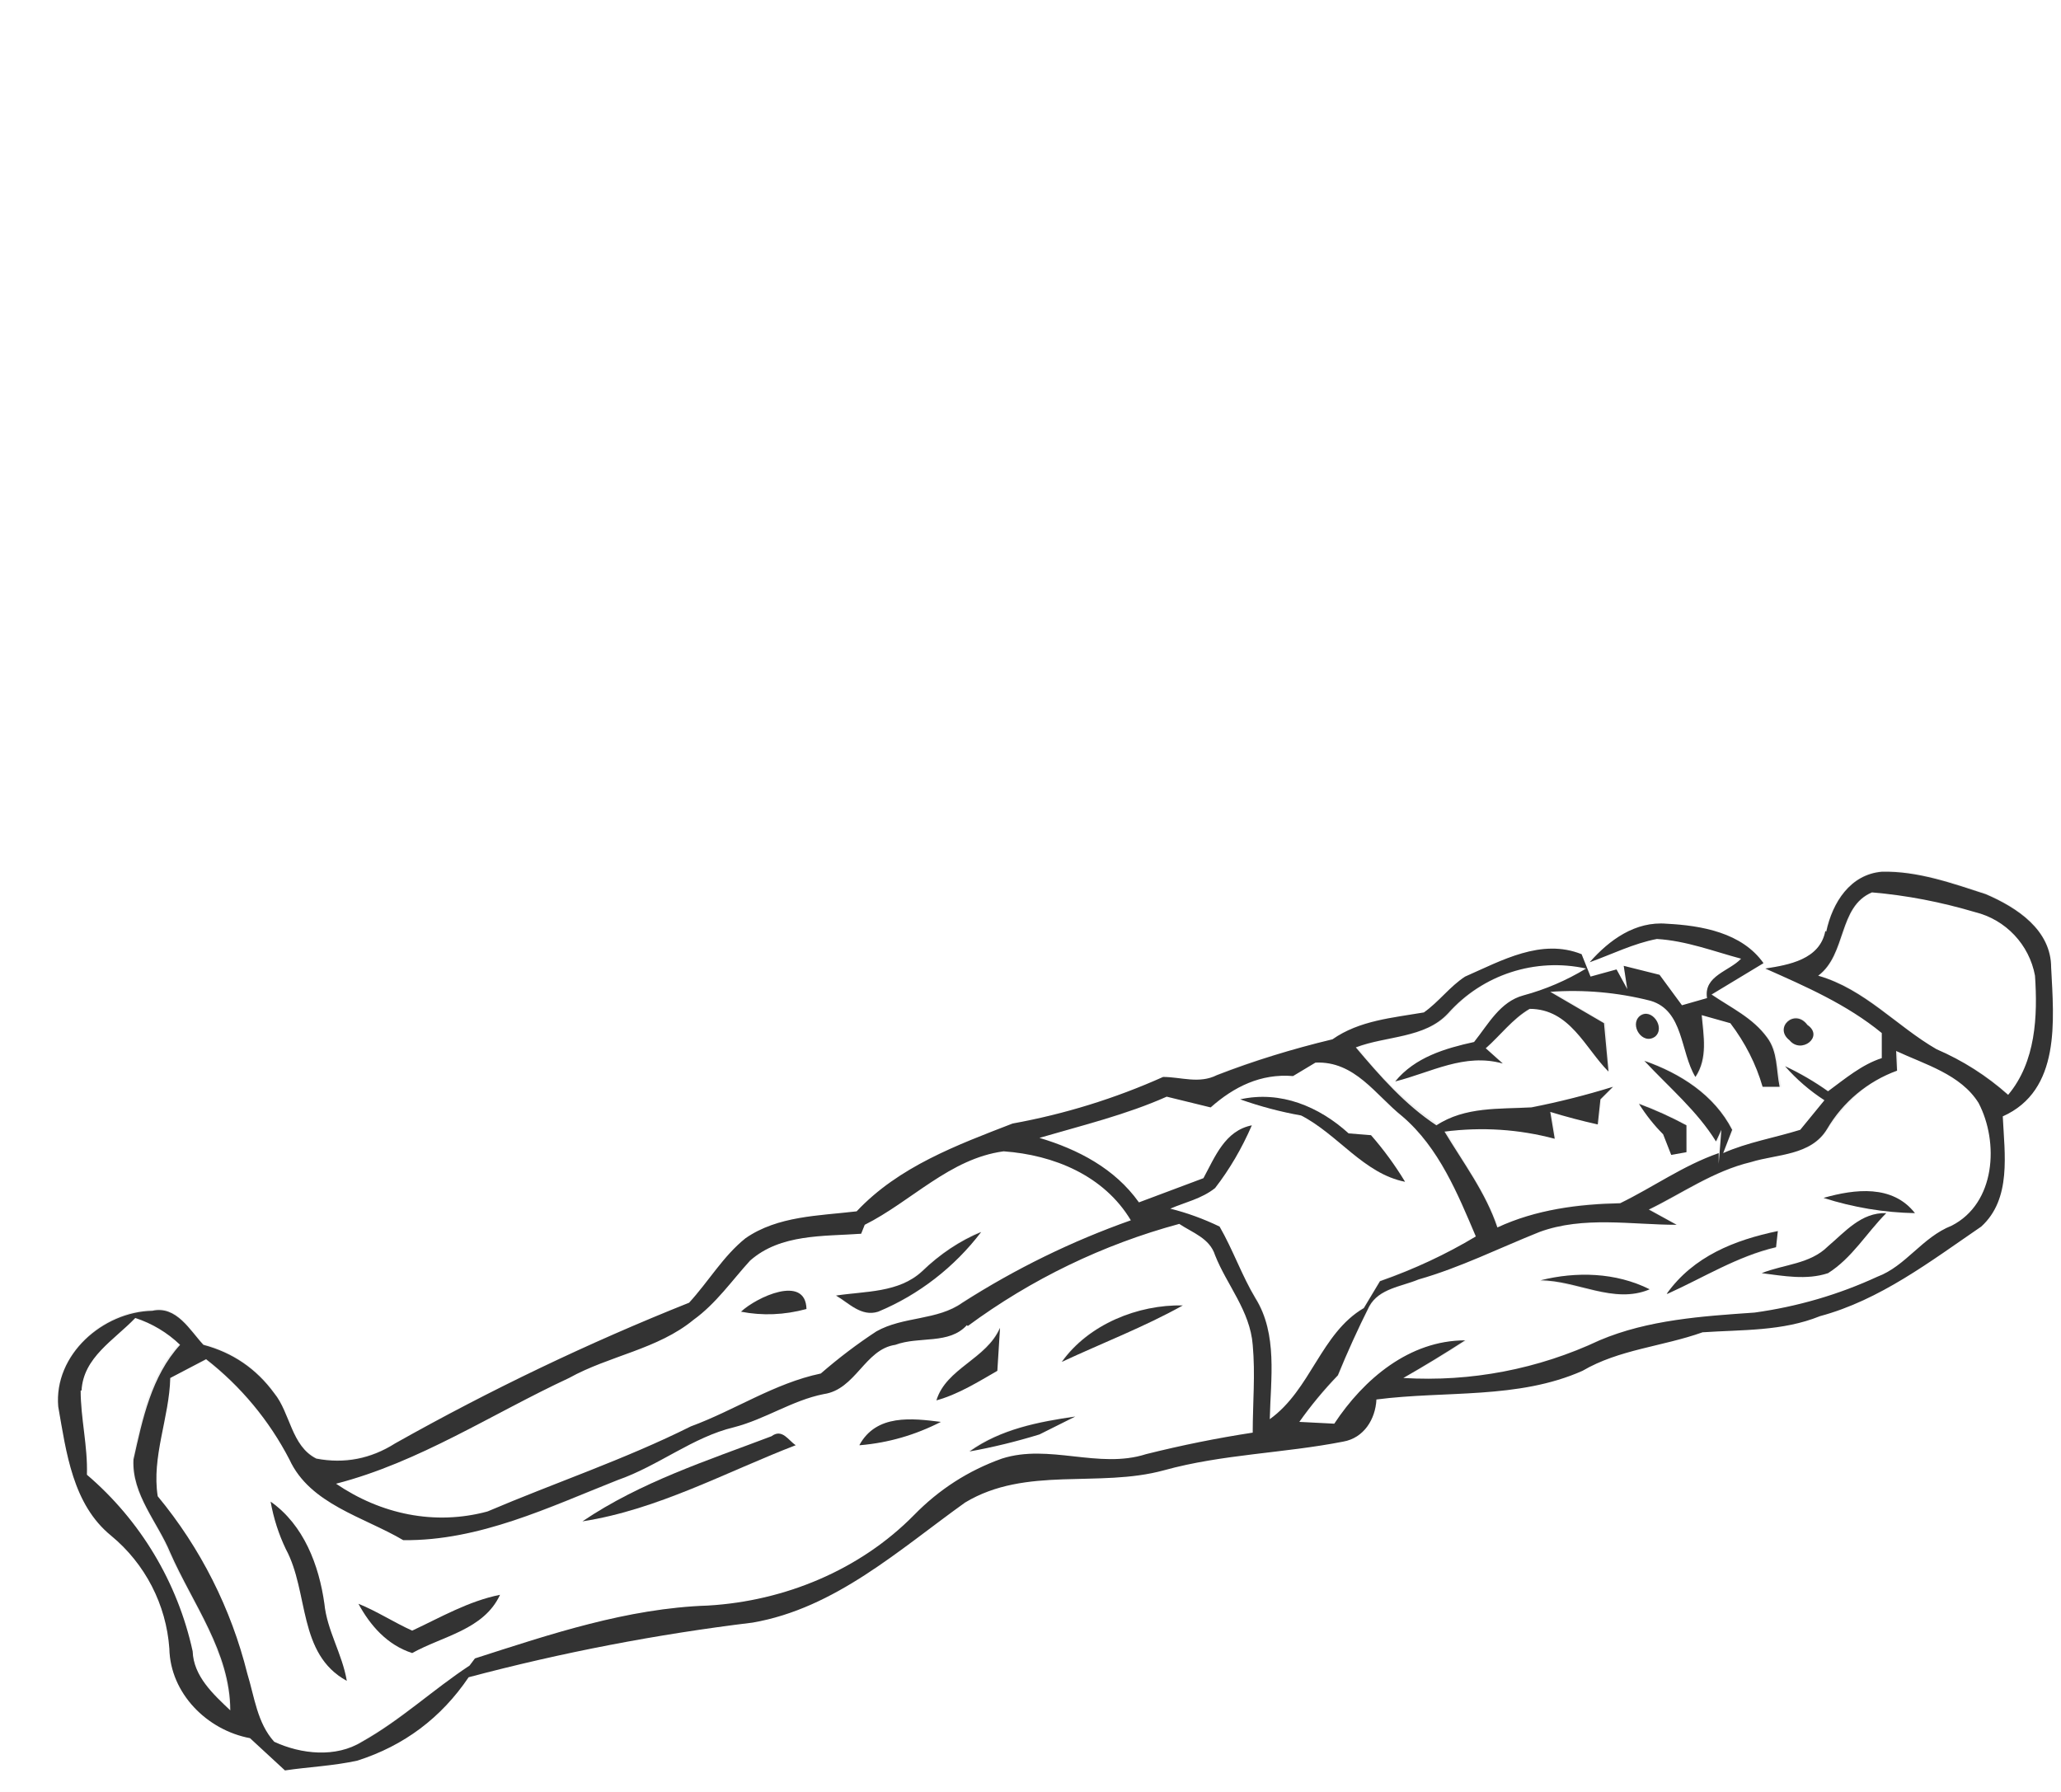
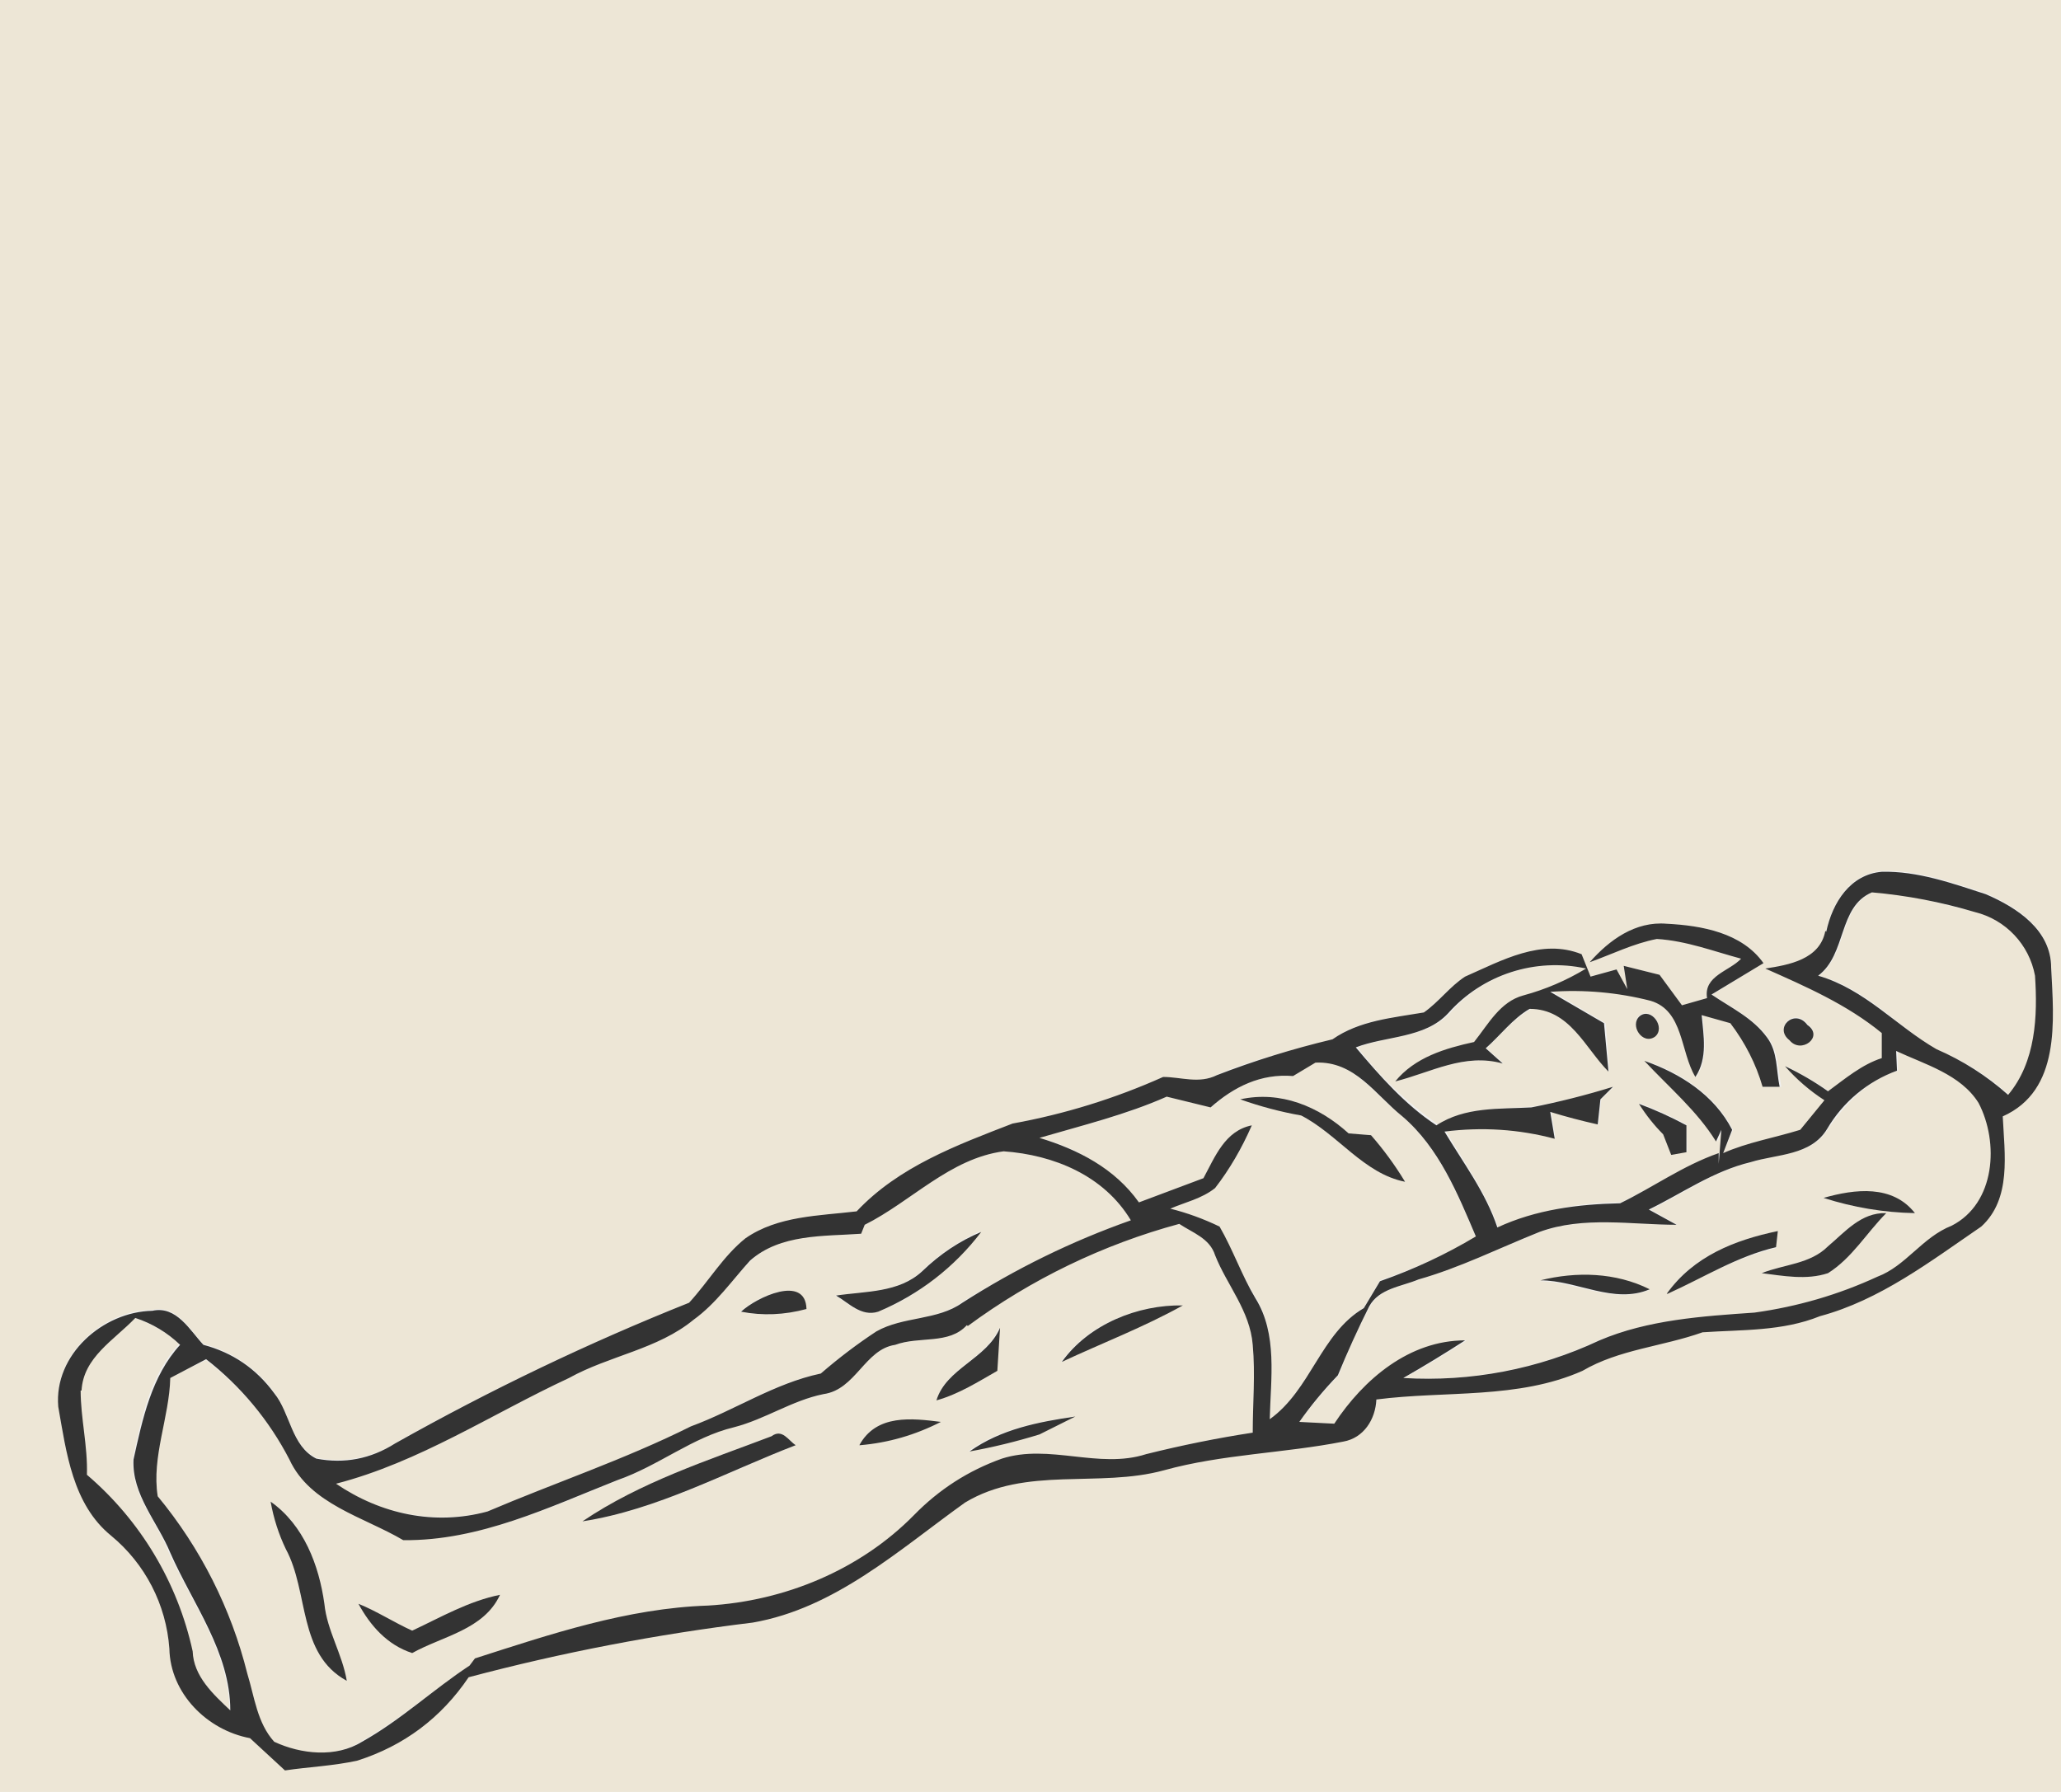
<svg xmlns="http://www.w3.org/2000/svg" width="230pt" height="200pt" viewBox="0 0 230 200">
-   <g fill="#FFF">
+   <g fill="#EDE6D6">
    <path d="M0 0h230v200H0zm203.8 104c-.6 3-4 3.7-6.7 4.1 4.5 2 9.2 4 13 7.2v2.8q-3.2 1.4-6 3.7a31 31 0 0 0-4.8-2.8 21 21 0 0 0 4.4 3.8l-2.6 3.3c-3 .9-6 1.4-8.8 2.6l1.1-2.6c-2-3.9-5.7-6.3-9.7-7.7 2.7 3 5.8 5.5 8 9l.5-1.3-.2 3.8-.1-1.2c-4 1.4-7.3 3.7-11 5.5a34 34 0 0 0-13.7 2.8c-1.3-3.9-3.8-7.2-5.8-10.7q6.1-.9 12.2.7l-.5-3q2.6.9 5.3 1.5l.3-2.8 1.4-1.4q-4.5 1.4-9 2.2c-3.7.3-7.5 0-10.6 2a40 40 0 0 1-9-8.6c3.3-1.3 7.6-1 10.3-3.8 3.6-4.3 9.8-6.3 15.3-5a25 25 0 0 1-7 3c-2.6.7-3.9 3.3-5.5 5.2-3.2.7-6.6 1.7-8.9 4.4 4-1 7.8-3.2 12.1-2l-1.9-1.7c1.6-1.5 3-3.3 5-4.4 4.4 0 6 4.4 8.7 7l-.4-5.4-6.1-3.6a35 35 0 0 1 11.2 1c3.7 1.2 3.3 5.8 5 8.6 1.4-2 .9-4.6.7-6.9l3.2.9q2.5 3.2 3.6 7.1h2c-.4-1.9-.3-4-1.5-5.5-1.6-2.2-4-3.3-6.2-4.8l5.7-3.5c-2.4-3.5-7-4.2-10.8-4.4-3.5-.3-6.4 1.8-8.6 4.3 2.5-.9 4.9-2.2 7.5-2.6 3.3.1 6.3 1.4 9.4 2.2-1.3 1.4-4.2 1.9-3.8 4.4l-2.8.8-2.5-3.4-4-1 .4 2.6-1.2-2.2-3 .8-.9-2.5c-4.5-1.8-8.9.7-13 2.5-1.7 1.1-3 2.8-4.6 4-3.5.6-7.2.8-10.2 3-4.4 1.2-8.8 2.2-13 4-1.8 1-4 .3-5.9.2a73 73 0 0 1-16.8 5.2c-6.2 2.4-12.7 4.8-17.4 9.8-4.2.5-8.8.5-12.4 3-2.5 2-4.1 4.8-6.3 7.2A271 271 0 0 0 44.2 161a12 12 0 0 1-8.9 1.7c-2.8-1.4-2.9-5-4.7-7.3a14 14 0 0 0-7.9-5.4c-1.5-1.6-3-4.4-5.7-3.8-5.5 0-11 5-10.5 10.6.8 5.2 1.7 11 6 14.5a18 18 0 0 1 6.4 12.6c.1 5 4.3 9.1 9 10l3.9 3.6 8-1q7.9-2.7 12.5-9.4Q67.9 183 84 181c9.2-1.6 16.4-8.1 23.7-13.4 6.8-4 14.9-1.6 22.2-3.7 6.6-1.7 13.4-1.9 20-3.2 2.4-.3 3.6-2.5 3.8-4.7 7.6-1 15.7.1 23-3.1 4-2.4 8.9-2.7 13.3-4.3 4.4-.3 9 0 13-1.8 6.8-1.8 12.4-6.2 18-10 3.4-3.1 2.7-8.1 2.5-12.3 6.5-3 5.7-10.7 5.4-16.6 0-4.2-3.8-6.7-7.3-8.2-3.7-1.2-7.6-2.6-11.5-2.5-3.6.3-5.6 3.4-6.3 6.6m-20.8 9.5c-1.2 1 .3 3.2 1.7 2.3 1.2-1-.4-3.2-1.7-2.3m16.7 2.7c1.3 1.7 3.9-.4 2-1.7-1.4-1.9-3.8.3-2 1.7m-16.8 7.1q1.3 1.8 2.7 3.4l1 2.3 1.7-.3-.1-3q-2.6-1.4-5.3-2.4" />
    <path d="M203 108.9c3.2-2.4 2.2-7.7 6-9.3 3.9.1 7.7 1.3 11.5 2.2 3.3.8 6.2 3.6 6.6 7 .4 4.6.2 9.7-2.9 13.4a26 26 0 0 0-8-5c-4.5-2.7-8-6.9-13.2-8.3m8.8 10.6v-2.2c3.2 1.5 7.1 2.6 9.2 5.8 2.2 4.4 1.8 11.2-3.2 13.7-3.1 1.3-5 4.5-8.2 5.7q-6.6 3-13.7 4c-5.8.4-11.8.8-17.3 3a45 45 0 0 1-21.9 4.3q3.6-2 7-4.2c-6.3 0-11.4 4.3-14.7 9.3l-4-.2q2-2.7 4.4-5.2 1.5-4 3.5-7.7c1.1-2 3.6-2.2 5.5-3 4.6-1.4 9-3.5 13.5-5.3 5-1.8 10.2-.8 15.3-.8l-3-1.7c3.7-1.8 7.1-4.3 11.3-5.3 3-1 6.7-.7 8.5-3.7 2-2.9 4.4-5.4 7.8-6.5m-8.3 14.2a37 37 0 0 0 10.2 1.7c-2.5-3.2-6.7-2.6-10.2-1.7m.5 5.4c-2 2-5 2-7.4 3 2.4.3 5 .8 7.4 0 2.7-1.7 4.3-4.5 6.5-6.7-2.8 0-4.6 2-6.5 3.7m-18 5.2c4-1.7 7.9-4 12.2-5l.2-1.9c-4.8 1-9.5 2.8-12.4 7m-14.2-1.4c4 0 8.2 2.6 12.2 1a17 17 0 0 0-12.2-1" />
    <path d="m144.3 120.1 2.5-1.6c4.4 0 6.6 3.7 9.7 6.1 4 3.5 6.2 8.7 8.2 13.5q-5.1 2.9-10.7 4.8l-1.8 3c-4.8 3-6 9.2-10.5 12.5.1-4.5.9-9.4-1.5-13.5-1.6-2.5-2.7-5.4-4.1-8q-2.7-1.3-5.6-2c1.7-.7 3.6-1.1 5-2.3q2.6-3.1 4.2-7c-3 .6-4 3.5-5.4 5.9l-7.2 2.7a20 20 0 0 0-11.2-7.2c4.8-1.4 9.8-2.5 14.3-4.6l5 1.2c2.5-2.3 5.5-3.8 9-3.5m-5.8 2.6q3.4 1.1 6.8 1.8c4.1 2.1 7 6.5 11.6 7.4a37 37 0 0 0-3.8-5.2l-2.5-.2c-3.3-3-7.6-4.8-12-3.8" />
    <path d="M96.5 136.7c5.2-2.6 9.5-7.4 15.5-8.2 5.6.4 11.3 2.7 14.2 7.7a100 100 0 0 0-18.8 9.1c-2.8 2.1-6.6 1.6-9.6 3.3q-3.3 2.1-6.2 4.7c-5.2 1-9.6 4.1-14.5 5.9-7.4 3.7-15.2 6.3-22.7 9.5a21 21 0 0 1-17-3.1c9.4-2.4 17.5-7.8 26.1-11.8 4.5-2.5 9.9-3.2 13.9-6.5 2.5-1.8 4.2-4.4 6.3-6.5 3.3-3.2 8.2-2.8 12.4-3.1zm6.3 5.2c-2.6 2.4-6.3 2.2-9.6 2.7 1.4.8 2.8 2.4 4.7 1.8 4.7-1.6 8.4-5.2 11.5-9q-3.7 1.7-6.6 4.5m-20.2 4.5q3.7.7 7.3-.3c-.1-3.9-5.6-1.3-7.3.3" />
    <path d="M107.9 147.9a71 71 0 0 1 23.7-11.3c1.5 1 3.4 1.6 4 3.5 1.3 3.3 4 6.2 4.2 10 .3 3.3 0 6.5 0 9.8q-6 .9-11.9 2.4c-5.3 1.7-10.9-1.2-16.1.5q-5.6 2-9.7 6.3c-6 6.1-14.5 9.6-23 10.1-9 .3-17.7 3.2-26.1 6l-.6.7c-4.1 2.7-7.7 6-12 8.4-3 2-6.8 1.5-9.9.1-1.8-2-2.1-5-3-7.6a48 48 0 0 0-9.9-19.8c-.7-4.4 1.2-8.8 1.3-13.2l4.1-2q5.8 4.5 9.3 11c2.3 5 8.3 6.5 12.7 9 8.4.2 16.3-3.5 24-6.6 4.5-1.6 8.3-4.8 13-6 3.4-.8 6.4-2.9 10-3.6 3.4-.5 4.4-5 8-5.5 2.5-1 5.8 0 7.9-2.2m10.5 4.1q6.8-3 13.5-6.3c-5-.1-10.5 2.1-13.5 6.3m-14 4.3q3.7-1.2 6.8-3.3l.3-4.8c-1.5 3.5-6 4.5-7 8.1m-8.7 5q4.9-.4 9.1-2.6c-3.2-.3-7.2-.9-9 2.6m12 .7q4-.7 7.8-2l4.1-1.9c-4.1.6-8.3 1.4-11.8 3.9m-43 7.8c8.4-1.3 16-5.4 23.8-8.5-.8-.5-1.5-1.9-2.7-1-7.2 2.7-14.6 5.1-21 9.5m-34.9-2.2q.6 2.8 1.7 5.3c2.6 4.8 1.3 11.7 6.8 14.7-.6-3-2.2-5.6-2.5-8.6-.6-4.3-2.3-8.9-6-11.4M46 182c-2-.9-4-2.2-6-3 1.4 2.4 3.3 4.6 6 5.4 3.4-1.8 8-2.6 9.8-6.4-3.5.7-6.6 2.5-9.8 4" />
    <path d="M9 155.1c.2-3.7 3.6-5.6 6-8q2.8.9 5 2.9c-3.3 3.5-4.2 8.3-5.2 12.8-.2 4 2.7 7 4 10.4 2.6 5.7 6.7 11.1 6.8 17.6-1.9-1.8-4-3.8-4.2-6.6a36 36 0 0 0-11.8-19.7c0-3.2-.6-6.3-.6-9.4" />
  </g>
  <g fill="#333">
    <path d="M203.8 104c.7-3.3 2.7-6.4 6.2-6.7 4-.1 7.9 1.3 11.6 2.5 3.5 1.5 7.3 4 7.3 8.2.3 5.9 1.1 13.7-5.4 16.6.2 4.2 1 9.2-2.4 12.3-5.7 3.9-11.3 8.2-18 10-4.2 1.7-8.7 1.5-13.1 1.8-4.5 1.6-9.3 1.9-13.4 4.3-7.2 3.2-15.3 2.2-23 3.2-.1 2.2-1.4 4.3-3.7 4.7-6.6 1.3-13.5 1.4-20 3.2-7.3 2-15.4-.5-22.2 3.6-7.4 5.3-14.5 11.8-23.7 13.4a233 233 0 0 0-31.7 6.1q-4.6 6.8-12.4 9.3c-2.7.6-5.4.7-8.1 1.1l-3.9-3.6c-4.8-.9-8.9-5-9-10a18 18 0 0 0-6.5-12.6c-4.3-3.5-5-9.3-5.9-14.4-.5-5.8 5-10.6 10.5-10.7 2.7-.6 4.2 2.2 5.7 3.8q4.9 1.3 7.9 5.4c1.8 2.2 1.9 5.9 4.7 7.3q4.7.9 8.8-1.7 16-9 32.8-15.7c2.2-2.4 3.8-5.2 6.3-7.2 3.6-2.5 8.2-2.5 12.4-3 4.7-5 11.2-7.4 17.4-9.8a73 73 0 0 0 16.8-5.2c2 0 4 .8 6-.2q6.2-2.4 12.9-4c3-2.1 6.7-2.4 10.2-3 1.7-1.2 2.9-2.9 4.6-4 4.1-1.8 8.5-4.3 13-2.5l1 2.5 2.9-.8 1.2 2.2-.4-2.6 4 1 2.5 3.4 2.8-.8c-.4-2.5 2.5-3 3.8-4.4-3-.8-6.1-2-9.4-2.2-2.6.5-5 1.7-7.5 2.6 2.2-2.5 5.1-4.6 8.6-4.3 3.9.2 8.4 1 10.8 4.4L191 111c2.2 1.5 4.6 2.6 6.2 4.8 1.2 1.6 1 3.6 1.4 5.5h-1.9q-1.1-3.8-3.6-7.1l-3.2-.9c.2 2.3.7 4.8-.7 6.9-1.7-2.8-1.3-7.4-5-8.5a35 35 0 0 0-11.2-1l6 3.5.5 5.4c-2.6-2.6-4.3-7-8.8-7-1.9 1.1-3.3 3-4.9 4.4l1.9 1.7c-4.3-1.2-8 1-12 2 2.2-2.7 5.6-3.7 8.8-4.4 1.6-2 2.9-4.5 5.5-5.2q3.7-1 7-3a16 16 0 0 0-15.4 5c-2.6 2.8-6.9 2.5-10.3 3.8 2.7 3.2 5.5 6.4 9 8.7 3.2-2.1 7-1.8 10.6-2a89 89 0 0 0 9.1-2.3l-1.4 1.4-.3 2.8q-2.7-.6-5.3-1.4l.5 3q-6-1.6-12.3-.8c2.1 3.5 4.6 6.8 5.9 10.7 4.3-2 9-2.6 13.7-2.7 3.7-1.8 7-4.2 11-5.6v1.2l.3-3.8-.6 1.3c-2.1-3.4-5.2-6-8-9 4 1.4 7.8 3.8 9.8 7.7l-1 2.6c2.7-1.2 5.7-1.7 8.6-2.6l2.7-3.3a21 21 0 0 1-4.4-3.8 31 31 0 0 1 4.8 2.8c1.9-1.4 3.8-3 6-3.7v-2.8c-3.9-3.2-8.5-5.2-13-7.2 2.6-.4 6.1-1 6.7-4.2m-.8 5c5.2 1.5 8.7 5.6 13.2 8.2q4.4 1.9 8 5.1c3.1-3.7 3.3-8.8 3-13.3a9 9 0 0 0-6.7-7.1q-5.7-1.7-11.5-2.2c-3.8 1.6-2.8 6.9-6 9.3m8.8 10.6a15 15 0 0 0-7.8 6.5c-1.8 3-5.6 2.8-8.5 3.7-4.2 1-7.7 3.5-11.4 5.3l3.1 1.7c-5 0-10.4-1-15.3.8-4.5 1.8-8.9 4-13.5 5.3-1.9.8-4.4 1-5.5 3q-1.9 3.8-3.5 7.7-2.4 2.5-4.3 5.2l3.9.2c3.3-5 8.4-9.3 14.6-9.3q-3.4 2.2-6.9 4.2a45 45 0 0 0 21.9-4.2c5.4-2.3 11.5-2.7 17.3-3.1q7.2-1 13.7-4c3.2-1.2 5-4.4 8.3-5.7 4.9-2.5 5.3-9.3 3-13.7-2-3.2-6-4.3-9.2-5.8zm-67.4.6c-3.6-.3-6.6 1.2-9.2 3.5l-4.9-1.2c-4.5 2-9.4 3.2-14.2 4.6 4.3 1.3 8.4 3.4 11.1 7.2l7.2-2.7c1.3-2.4 2.4-5.3 5.4-5.9q-1.7 3.9-4.1 7c-1.5 1.2-3.4 1.6-5 2.3q2.8.7 5.5 2c1.5 2.6 2.5 5.5 4 8 2.5 4 1.7 9 1.6 13.5 4.6-3.3 5.7-9.6 10.5-12.4l1.8-3q5.7-2 10.7-5c-2-4.7-4.1-9.9-8.2-13.4-3-2.4-5.3-6.2-9.7-6zm-47.8 16.6-.4 1c-4.2.3-9 0-12.4 3-2 2.2-3.8 4.8-6.3 6.6-4 3.3-9.4 4-13.9 6.5-8.6 4-16.7 9.4-26 11.8 5 3.4 11 4.7 16.9 3.1 7.5-3.2 15.3-5.8 22.7-9.5 4.9-1.8 9.3-4.8 14.5-5.9q3-2.6 6.2-4.7c3-1.7 6.8-1.2 9.6-3.2q8.9-5.7 18.8-9.2c-3-5-8.6-7.3-14.2-7.7-6 .8-10.3 5.6-15.5 8.2m11.4 11.2c-2 2.2-5.3 1.2-8 2.2-3.4.5-4.4 5-8 5.5-3.5.7-6.5 2.8-10 3.7-4.6 1.1-8.4 4.3-13 5.9-7.6 3-15.4 6.8-23.9 6.7-4.4-2.6-10.4-4-12.7-9a34 34 0 0 0-9.3-11.2l-4 2.1c-.1 4.4-2.1 8.8-1.4 13.2a50 50 0 0 1 10 19.8c.8 2.6 1.1 5.5 3 7.6 3 1.4 6.9 1.8 9.8 0 4.3-2.4 7.9-5.8 12-8.5l.6-.8c8.4-2.7 17-5.6 26-5.9 8.6-.5 17-4 23-10.1q4.2-4.3 9.8-6.3c5.3-1.7 10.8 1.2 16.1-.5q6-1.5 11.9-2.4c0-3.3.3-6.5 0-9.8-.3-3.8-2.9-6.7-4.2-10-.6-1.9-2.5-2.5-4-3.5A71 71 0 0 0 108 148m-99 7.2c0 3.1.8 6.2.7 9.4a36 36 0 0 1 11.8 19.7c.1 2.8 2.3 4.8 4.2 6.6 0-6.5-4.2-11.9-6.7-17.6-1.4-3.4-4.3-6.5-4.1-10.4 1-4.5 2-9.3 5.2-12.8a13 13 0 0 0-5-3c-2.4 2.5-5.8 4.4-6 8.1" />
    <path d="M183 113.4c1.3-1 2.9 1.3 1.7 2.3-1.4 1-2.9-1.3-1.7-2.3m16.7 2.7c-1.8-1.4.6-3.6 2-1.7 1.9 1.3-.7 3.3-2 1.7m-61.3 6.6c4.5-1 8.8.8 12.1 3.8l2.5.2a37 37 0 0 1 3.8 5.2c-4.6-.9-7.5-5.3-11.6-7.4q-3.4-.6-6.8-1.8m44.5.5q2.7 1 5.3 2.4v3l-1.7.3-.9-2.3q-1.5-1.5-2.7-3.4m20.6 10.5c3.5-1 7.7-1.5 10.2 1.7q-5.2-.1-10.2-1.7m.5 5.4c1.9-1.6 3.7-3.8 6.5-3.7-2.2 2.2-3.8 5-6.5 6.7-2.4.8-5 .3-7.4 0 2.5-1 5.4-1 7.4-3m-18 5.3c3-4.2 7.6-6 12.4-7l-.2 1.8c-4.3 1-8.1 3.4-12.1 5.2m-83.2-2.5q3-2.9 6.6-4.4a28 28 0 0 1-11.5 8.9c-1.9.6-3.3-1-4.7-1.8 3.3-.5 7-.3 9.6-2.7m69 1c4-1 8.4-.9 12.2 1-4 1.7-8.1-1-12.2-1m-89.2 3.5c1.7-1.6 7.2-4.2 7.3-.3q-3.7 1-7.3.3m35.8 5.6c3-4.2 8.5-6.4 13.5-6.3-4.3 2.4-9 4.2-13.5 6.3m-14 4.3c1.1-3.6 5.6-4.6 7.1-8.1l-.3 4.8c-2.1 1.2-4.3 2.6-6.8 3.3m-8.6 5c1.9-3.5 5.9-3 9.1-2.6q-4.3 2.2-9 2.6m12.2.7c3.5-2.5 7.7-3.3 11.8-3.9l-4 2q-3.9 1.2-7.8 1.9M65 169.8c6.5-4.4 14-6.8 21.1-9.5 1.2-.9 1.9.5 2.7 1-7.8 3-15.4 7.2-23.8 8.5m-34.8-2.2c3.7 2.6 5.4 7.1 6 11.4.3 3 2 5.6 2.5 8.6-5.5-3-4.2-9.9-6.8-14.7q-1.2-2.5-1.7-5.3M46 182c3.2-1.5 6.3-3.3 9.8-4-1.8 3.9-6.4 4.6-9.8 6.5-2.8-.9-4.7-3.1-6-5.5 2 .8 4 2.1 6 3" />
  </g>
</svg>
